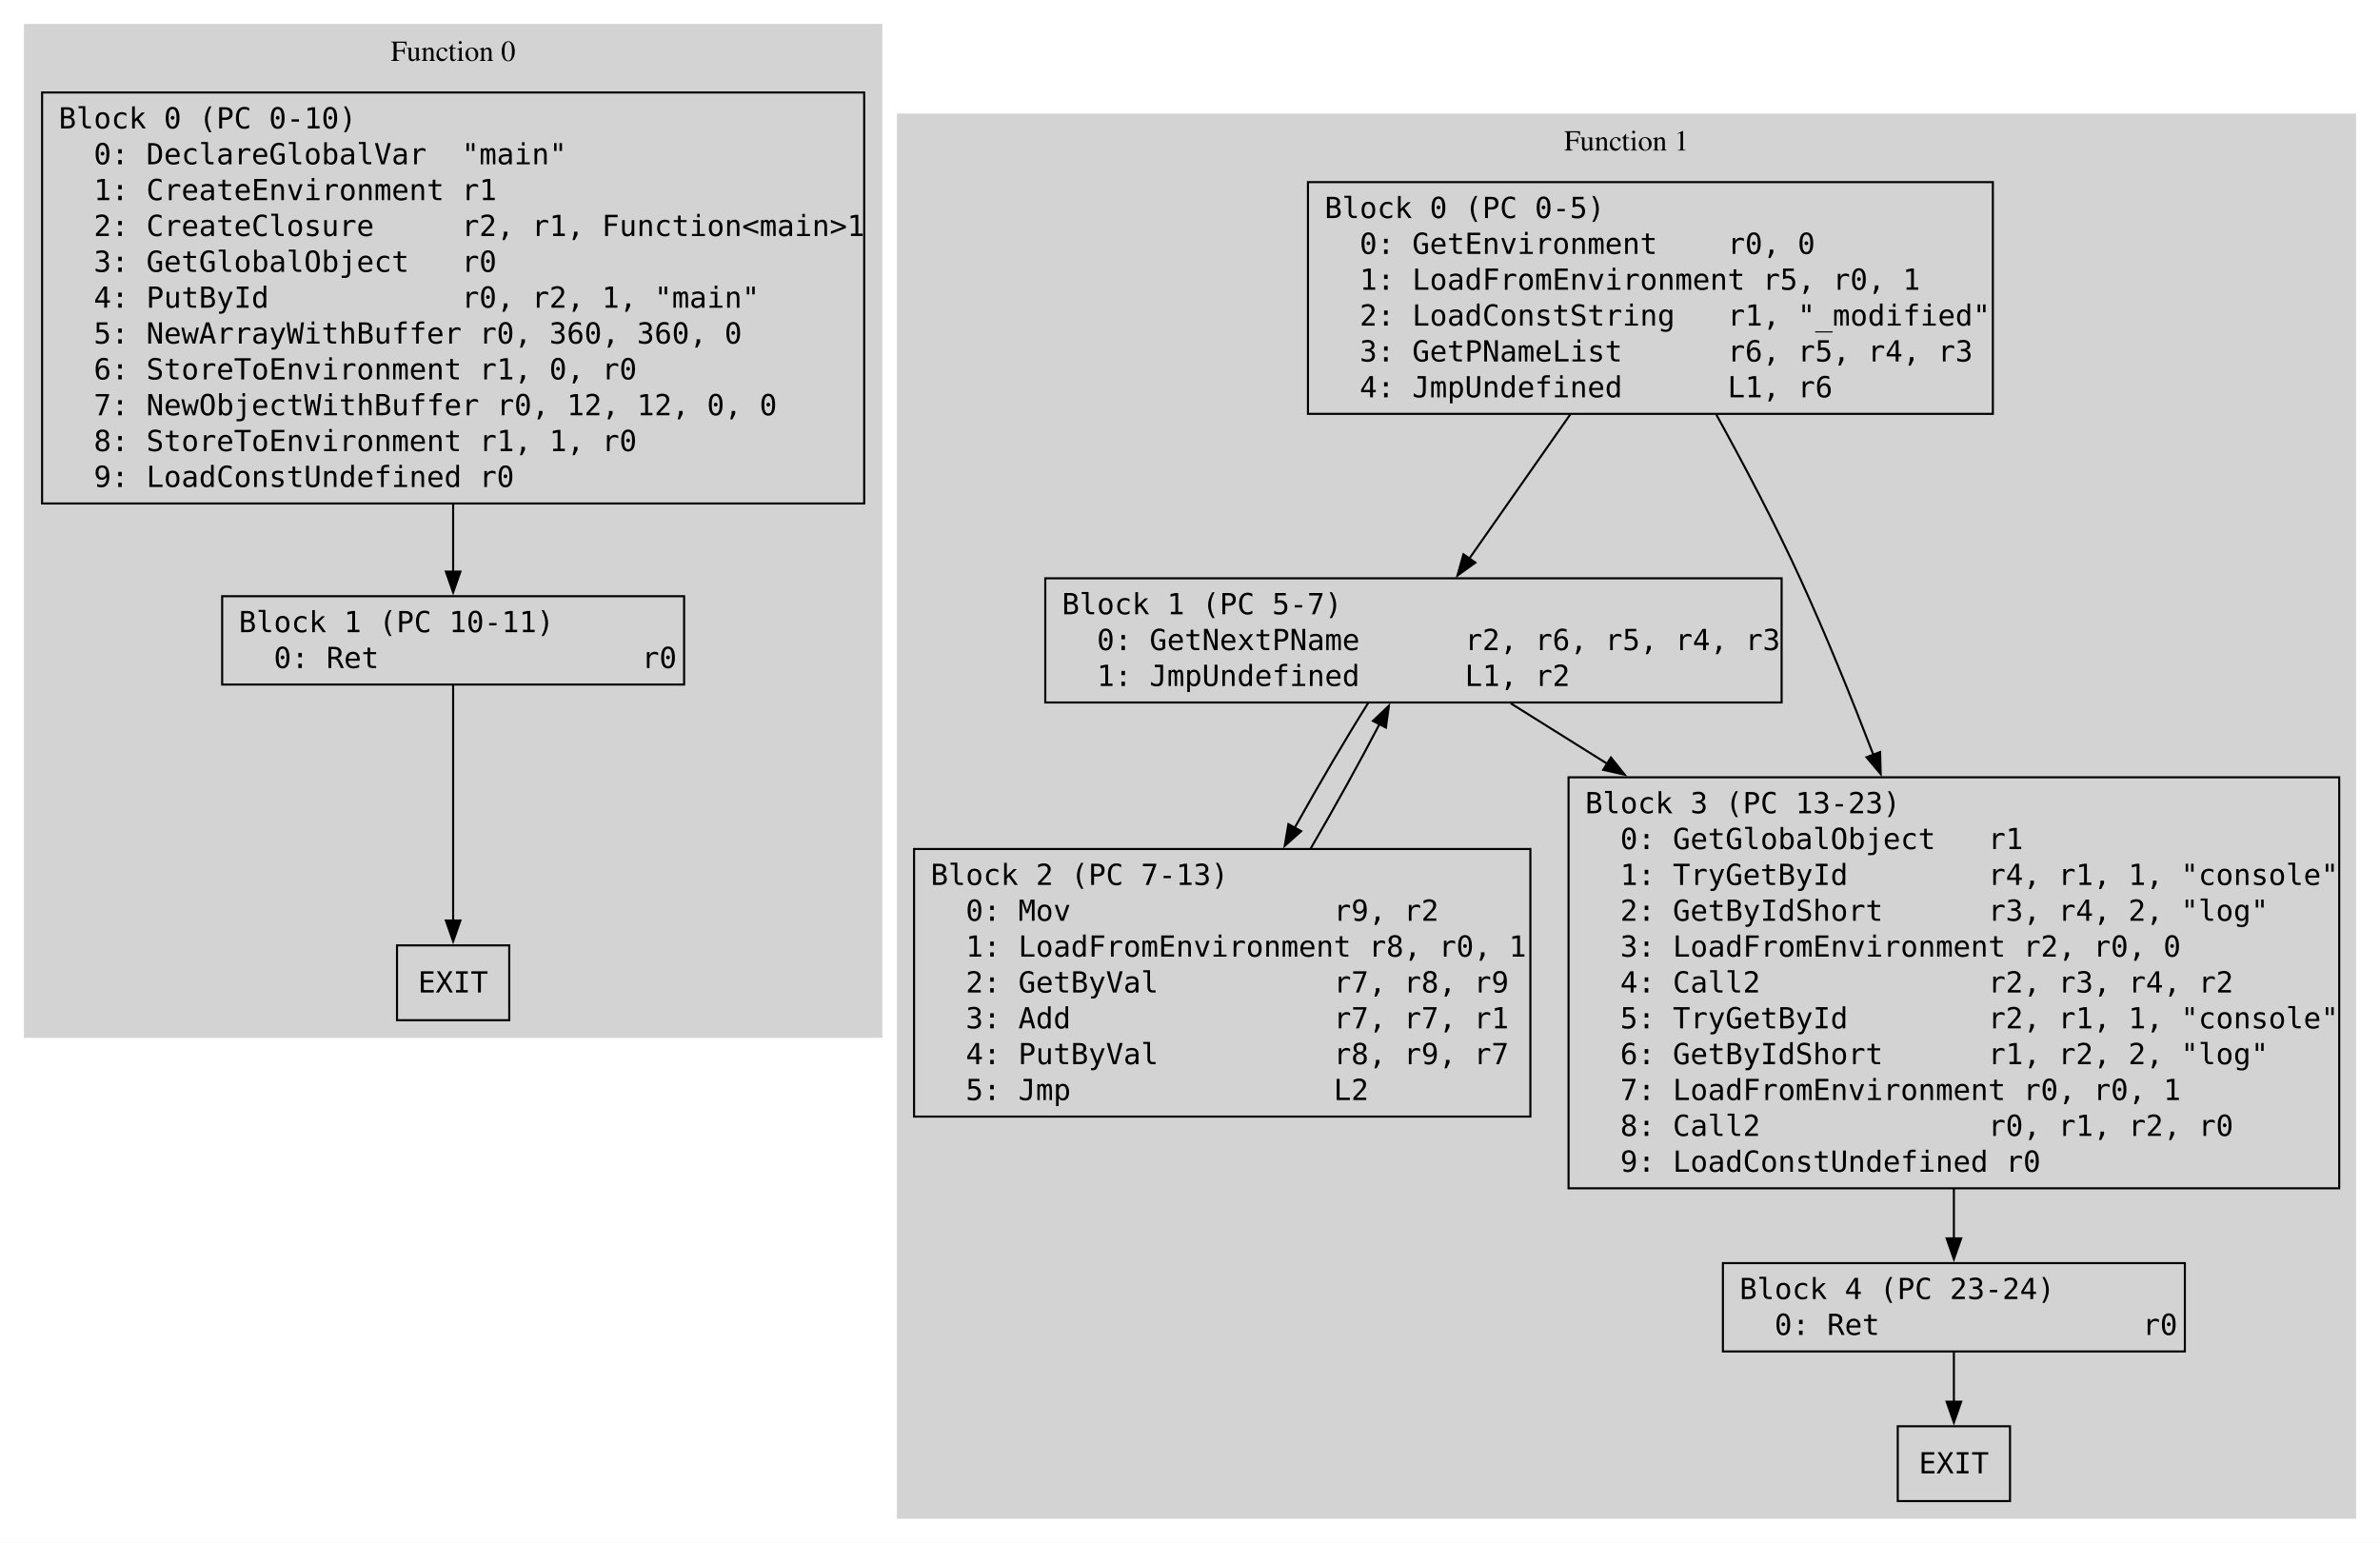
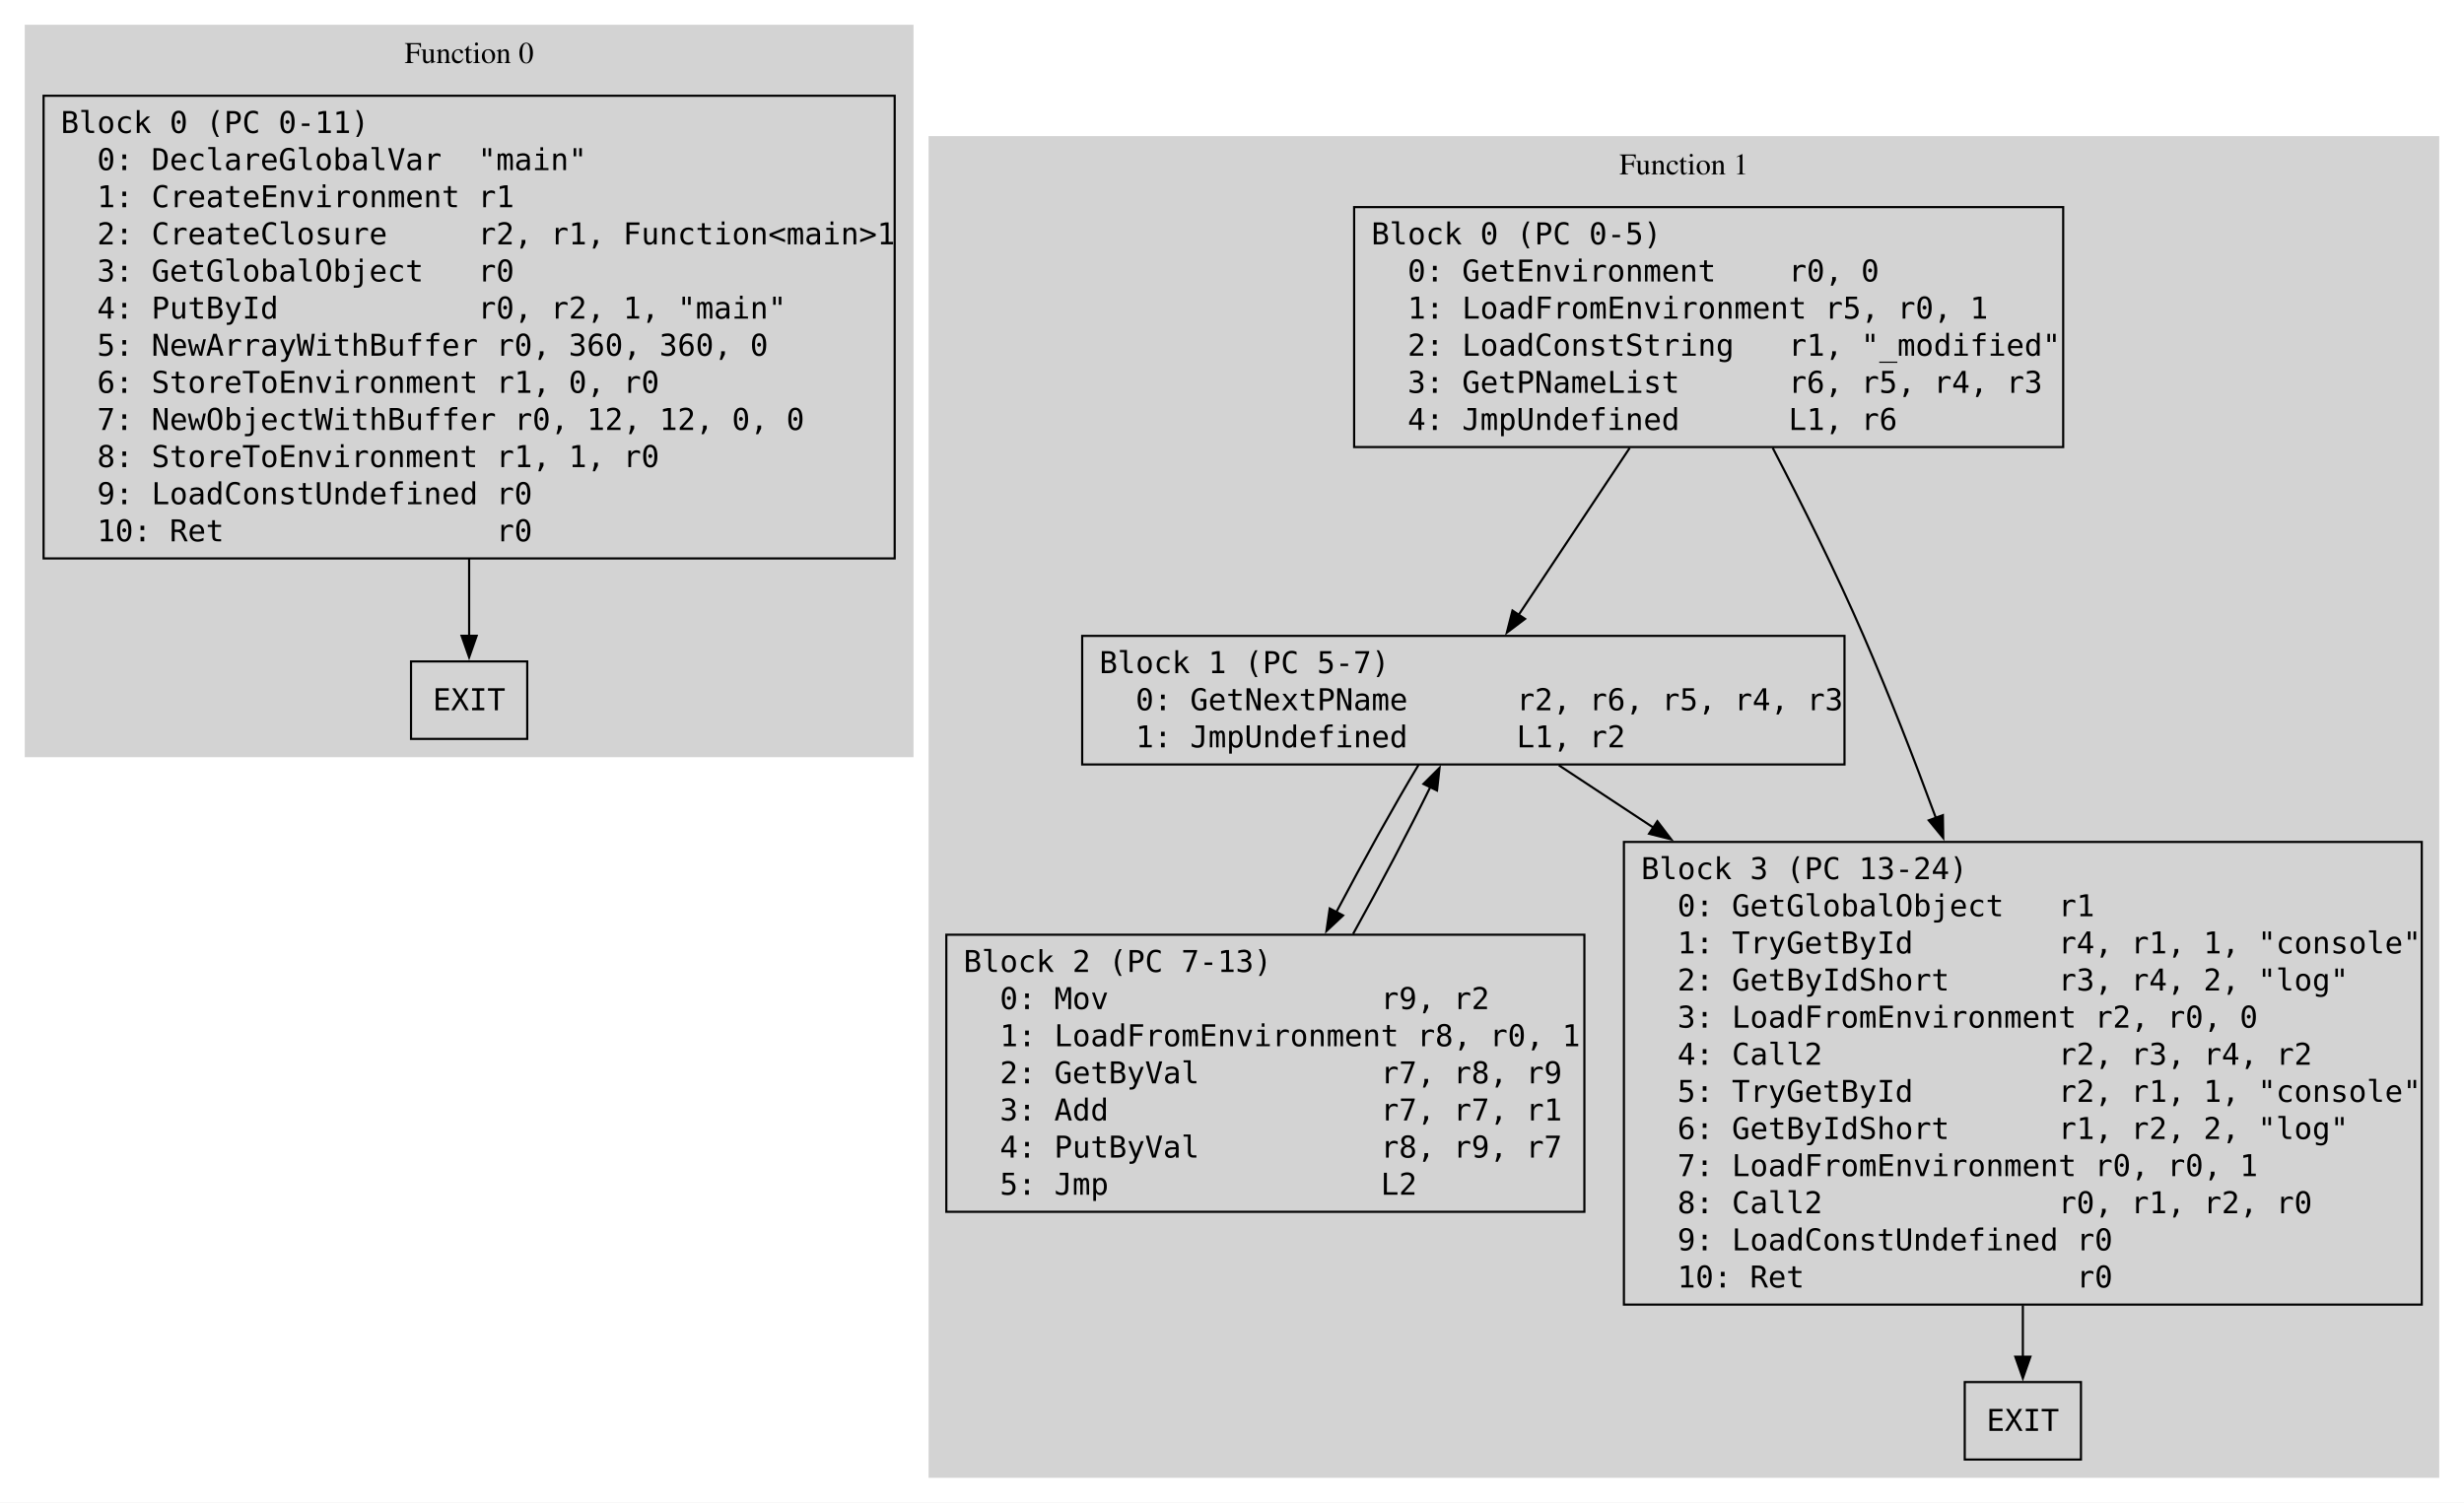
- <svg xmlns="http://www.w3.org/2000/svg" width="1145pt" height="742pt" viewBox="0.00 0.00 1145.00 742.00">
-   <g id="graph0" class="graph" transform="scale(1 1) rotate(0) translate(4 738.25)">
-     <polygon fill="white" stroke="none" points="-4,4 -4,-738.25 1141,-738.25 1141,4 -4,4" />
+ <svg xmlns="http://www.w3.org/2000/svg" width="1145pt" height="698pt" viewBox="0.00 0.00 1145.00 698.00">
+   <g id="graph0" class="graph" transform="scale(1 1) rotate(0) translate(4 694.25)">
+     <polygon fill="white" stroke="none" points="-4,4 -4,-694.25 1141,-694.25 1141,4 -4,4" />
    <g id="clust1" class="cluster">
-       <polygon fill="lightgrey" stroke="lightgrey" points="8,-239.38 8,-726.25 420,-726.25 420,-239.38 8,-239.38" />
-       <text xml:space="preserve" text-anchor="middle" x="214" y="-708.95" font-family="Times,serif" font-size="14.00">Function 0</text>
+       <polygon fill="lightgrey" stroke="lightgrey" points="8,-342.88 8,-682.25 420,-682.25 420,-342.88 8,-342.88" />
+       <text xml:space="preserve" text-anchor="middle" x="214" y="-664.95" font-family="Times,serif" font-size="14.00">Function 0</text>
    </g>
    <g id="clust2" class="cluster">
-       <polygon fill="lightgrey" stroke="lightgrey" points="428,-8 428,-683.12 1129,-683.12 1129,-8 428,-8" />
-       <text xml:space="preserve" text-anchor="middle" x="778.5" y="-665.83" font-family="Times,serif" font-size="14.00">Function 1</text>
+       <polygon fill="lightgrey" stroke="lightgrey" points="428,-8 428,-630.5 1129,-630.5 1129,-8 428,-8" />
+       <text xml:space="preserve" text-anchor="middle" x="778.5" y="-613.2" font-family="Times,serif" font-size="14.00">Function 1</text>
    </g>
    <g id="node1" class="node">
-       <polygon fill="none" stroke="black" points="411.75,-693.75 16.25,-693.75 16.25,-496 411.75,-496 411.75,-693.75" />
-       <text xml:space="preserve" text-anchor="start" x="24.25" y="-676.45" font-family="monospace" font-size="14.00">Block 0 (PC 0-10)</text>
-       <text xml:space="preserve" text-anchor="start" x="24.25" y="-659.2" font-family="monospace" font-size="14.00">  0: DeclareGlobalVar  "main"</text>
-       <text xml:space="preserve" text-anchor="start" x="24.25" y="-641.95" font-family="monospace" font-size="14.00">  1: CreateEnvironment r1</text>
-       <text xml:space="preserve" text-anchor="start" x="24.25" y="-624.7" font-family="monospace" font-size="14.00">  2: CreateClosure     r2, r1, Function&lt;main&gt;1</text>
-       <text xml:space="preserve" text-anchor="start" x="24.25" y="-607.45" font-family="monospace" font-size="14.00">  3: GetGlobalObject   r0</text>
-       <text xml:space="preserve" text-anchor="start" x="24.25" y="-590.2" font-family="monospace" font-size="14.00">  4: PutById           r0, r2, 1, "main"</text>
-       <text xml:space="preserve" text-anchor="start" x="24.25" y="-572.95" font-family="monospace" font-size="14.00">  5: NewArrayWithBuffer r0, 360, 360, 0</text>
-       <text xml:space="preserve" text-anchor="start" x="24.25" y="-555.7" font-family="monospace" font-size="14.00">  6: StoreToEnvironment r1, 0, r0</text>
-       <text xml:space="preserve" text-anchor="start" x="24.25" y="-538.45" font-family="monospace" font-size="14.00">  7: NewObjectWithBuffer r0, 12, 12, 0, 0</text>
-       <text xml:space="preserve" text-anchor="start" x="24.25" y="-521.2" font-family="monospace" font-size="14.00">  8: StoreToEnvironment r1, 1, r0</text>
-       <text xml:space="preserve" text-anchor="start" x="24.25" y="-503.95" font-family="monospace" font-size="14.00">  9: LoadConstUndefined r0</text>
+       <polygon fill="none" stroke="black" points="411.75,-649.75 16.25,-649.75 16.25,-434.75 411.75,-434.75 411.75,-649.75" />
+       <text xml:space="preserve" text-anchor="start" x="24.25" y="-632.45" font-family="monospace" font-size="14.00">Block 0 (PC 0-11)</text>
+       <text xml:space="preserve" text-anchor="start" x="24.25" y="-615.2" font-family="monospace" font-size="14.00">  0: DeclareGlobalVar  "main"</text>
+       <text xml:space="preserve" text-anchor="start" x="24.25" y="-597.95" font-family="monospace" font-size="14.00">  1: CreateEnvironment r1</text>
+       <text xml:space="preserve" text-anchor="start" x="24.25" y="-580.7" font-family="monospace" font-size="14.00">  2: CreateClosure     r2, r1, Function&lt;main&gt;1</text>
+       <text xml:space="preserve" text-anchor="start" x="24.25" y="-563.45" font-family="monospace" font-size="14.00">  3: GetGlobalObject   r0</text>
+       <text xml:space="preserve" text-anchor="start" x="24.25" y="-546.2" font-family="monospace" font-size="14.00">  4: PutById           r0, r2, 1, "main"</text>
+       <text xml:space="preserve" text-anchor="start" x="24.25" y="-528.95" font-family="monospace" font-size="14.00">  5: NewArrayWithBuffer r0, 360, 360, 0</text>
+       <text xml:space="preserve" text-anchor="start" x="24.25" y="-511.7" font-family="monospace" font-size="14.00">  6: StoreToEnvironment r1, 0, r0</text>
+       <text xml:space="preserve" text-anchor="start" x="24.25" y="-494.45" font-family="monospace" font-size="14.00">  7: NewObjectWithBuffer r0, 12, 12, 0, 0</text>
+       <text xml:space="preserve" text-anchor="start" x="24.25" y="-477.2" font-family="monospace" font-size="14.00">  8: StoreToEnvironment r1, 1, r0</text>
+       <text xml:space="preserve" text-anchor="start" x="24.25" y="-459.95" font-family="monospace" font-size="14.00">  9: LoadConstUndefined r0</text>
+       <text xml:space="preserve" text-anchor="start" x="24.25" y="-442.7" font-family="monospace" font-size="14.00">  10: Ret               r0</text>
    </g>
    <g id="node2" class="node">
-       <polygon fill="none" stroke="black" points="325.12,-451.38 102.88,-451.38 102.88,-408.88 325.12,-408.88 325.12,-451.38" />
-       <text xml:space="preserve" text-anchor="start" x="110.88" y="-434.07" font-family="monospace" font-size="14.00">Block 1 (PC 10-11)</text>
-       <text xml:space="preserve" text-anchor="start" x="110.88" y="-416.82" font-family="monospace" font-size="14.00">  0: Ret               r0</text>
+       <polygon fill="none" stroke="black" points="241,-386.88 187,-386.88 187,-350.88 241,-350.88 241,-386.88" />
+       <text xml:space="preserve" text-anchor="middle" x="214" y="-364.2" font-family="monospace" font-size="14.00">EXIT</text>
    </g>
    <g id="edge1" class="edge">
-       <path fill="none" stroke="black" d="M214,-495.92C214,-484.18 214,-472.92 214,-463.18" />
-       <polygon fill="black" stroke="black" points="217.5,-463.24 214,-453.24 210.5,-463.24 217.5,-463.24" />
+       <path fill="none" stroke="black" d="M214,-434.66C214,-421.46 214,-408.95 214,-398.52" />
+       <polygon fill="black" stroke="black" points="217.5,-398.81 214,-388.81 210.5,-398.81 217.5,-398.81" />
    </g>
    <g id="node3" class="node">
-       <polygon fill="none" stroke="black" points="241,-283.38 187,-283.38 187,-247.38 241,-247.38 241,-283.38" />
-       <text xml:space="preserve" text-anchor="middle" x="214" y="-260.7" font-family="monospace" font-size="14.00">EXIT</text>
+       <polygon fill="none" stroke="black" points="954.75,-598 625.25,-598 625.25,-486.5 954.75,-486.5 954.75,-598" />
+       <text xml:space="preserve" text-anchor="start" x="633.25" y="-580.7" font-family="monospace" font-size="14.00">Block 0 (PC 0-5)</text>
+       <text xml:space="preserve" text-anchor="start" x="633.25" y="-563.45" font-family="monospace" font-size="14.00">  0: GetEnvironment    r0, 0</text>
+       <text xml:space="preserve" text-anchor="start" x="633.25" y="-546.2" font-family="monospace" font-size="14.00">  1: LoadFromEnvironment r5, r0, 1</text>
+       <text xml:space="preserve" text-anchor="start" x="633.25" y="-528.95" font-family="monospace" font-size="14.00">  2: LoadConstString   r1, "_modified"</text>
+       <text xml:space="preserve" text-anchor="start" x="633.25" y="-511.7" font-family="monospace" font-size="14.00">  3: GetPNameList      r6, r5, r4, r3</text>
+       <text xml:space="preserve" text-anchor="start" x="633.25" y="-494.45" font-family="monospace" font-size="14.00">  4: JmpUndefined      L1, r6</text>
+     </g>
+     <g id="node4" class="node">
+       <polygon fill="none" stroke="black" points="853.12,-398.75 498.88,-398.75 498.88,-339 853.12,-339 853.12,-398.75" />
+       <text xml:space="preserve" text-anchor="start" x="506.88" y="-381.45" font-family="monospace" font-size="14.00">Block 1 (PC 5-7)</text>
+       <text xml:space="preserve" text-anchor="start" x="506.88" y="-364.2" font-family="monospace" font-size="14.00">  0: GetNextPName      r2, r6, r5, r4, r3</text>
+       <text xml:space="preserve" text-anchor="start" x="506.88" y="-346.95" font-family="monospace" font-size="14.00">  1: JmpUndefined      L1, r2</text>
+     </g>
+     <g id="edge3" class="edge">
+       <path fill="none" stroke="black" d="M753.3,-486.08C736.44,-460.74 716.86,-431.3 701.62,-408.39" />
+       <polygon fill="black" stroke="black" points="704.67,-406.65 696.22,-400.27 698.84,-410.53 704.67,-406.65" />
+     </g>
+     <g id="node6" class="node">
+       <polygon fill="none" stroke="black" points="1121.38,-303 750.62,-303 750.62,-88 1121.38,-88 1121.38,-303" />
+       <text xml:space="preserve" text-anchor="start" x="758.62" y="-285.7" font-family="monospace" font-size="14.00">Block 3 (PC 13-24)</text>
+       <text xml:space="preserve" text-anchor="start" x="758.62" y="-268.45" font-family="monospace" font-size="14.00">  0: GetGlobalObject   r1</text>
+       <text xml:space="preserve" text-anchor="start" x="758.62" y="-251.2" font-family="monospace" font-size="14.00">  1: TryGetById        r4, r1, 1, "console"</text>
+       <text xml:space="preserve" text-anchor="start" x="758.62" y="-233.95" font-family="monospace" font-size="14.00">  2: GetByIdShort      r3, r4, 2, "log"</text>
+       <text xml:space="preserve" text-anchor="start" x="758.62" y="-216.7" font-family="monospace" font-size="14.00">  3: LoadFromEnvironment r2, r0, 0</text>
+       <text xml:space="preserve" text-anchor="start" x="758.62" y="-199.45" font-family="monospace" font-size="14.00">  4: Call2             r2, r3, r4, r2</text>
+       <text xml:space="preserve" text-anchor="start" x="758.62" y="-182.2" font-family="monospace" font-size="14.00">  5: TryGetById        r2, r1, 1, "console"</text>
+       <text xml:space="preserve" text-anchor="start" x="758.62" y="-164.95" font-family="monospace" font-size="14.00">  6: GetByIdShort      r1, r2, 2, "log"</text>
+       <text xml:space="preserve" text-anchor="start" x="758.62" y="-147.7" font-family="monospace" font-size="14.00">  7: LoadFromEnvironment r0, r0, 1</text>
+       <text xml:space="preserve" text-anchor="start" x="758.62" y="-130.45" font-family="monospace" font-size="14.00">  8: Call2             r0, r1, r2, r0</text>
+       <text xml:space="preserve" text-anchor="start" x="758.62" y="-113.2" font-family="monospace" font-size="14.00">  9: LoadConstUndefined r0</text>
+       <text xml:space="preserve" text-anchor="start" x="758.62" y="-95.95" font-family="monospace" font-size="14.00">  10: Ret               r0</text>
    </g>
    <g id="edge2" class="edge">
-       <path fill="none" stroke="black" d="M214,-408.51C214,-379.84 214,-327.8 214,-295.27" />
-       <polygon fill="black" stroke="black" points="217.5,-295.36 214,-285.36 210.5,-295.36 217.5,-295.36" />
-     </g>
-     <g id="node4" class="node">
-       <polygon fill="none" stroke="black" points="954.75,-650.62 625.25,-650.62 625.25,-539.12 954.75,-539.12 954.75,-650.62" />
-       <text xml:space="preserve" text-anchor="start" x="633.25" y="-633.33" font-family="monospace" font-size="14.00">Block 0 (PC 0-5)</text>
-       <text xml:space="preserve" text-anchor="start" x="633.25" y="-616.08" font-family="monospace" font-size="14.00">  0: GetEnvironment    r0, 0</text>
-       <text xml:space="preserve" text-anchor="start" x="633.25" y="-598.83" font-family="monospace" font-size="14.00">  1: LoadFromEnvironment r5, r0, 1</text>
-       <text xml:space="preserve" text-anchor="start" x="633.25" y="-581.58" font-family="monospace" font-size="14.00">  2: LoadConstString   r1, "_modified"</text>
-       <text xml:space="preserve" text-anchor="start" x="633.25" y="-564.33" font-family="monospace" font-size="14.00">  3: GetPNameList      r6, r5, r4, r3</text>
-       <text xml:space="preserve" text-anchor="start" x="633.25" y="-547.08" font-family="monospace" font-size="14.00">  4: JmpUndefined      L1, r6</text>
+       <path fill="none" stroke="black" d="M819.74,-486.14C833.36,-459.99 849.26,-428.12 862,-398.75 873.74,-371.68 885.28,-342.08 895.62,-314.08" />
+       <polygon fill="black" stroke="black" points="898.84,-315.45 899,-304.86 892.27,-313.04 898.84,-315.45" />
    </g>
    <g id="node5" class="node">
-       <polygon fill="none" stroke="black" points="853.12,-460 498.88,-460 498.88,-400.25 853.12,-400.25 853.12,-460" />
-       <text xml:space="preserve" text-anchor="start" x="506.88" y="-442.7" font-family="monospace" font-size="14.00">Block 1 (PC 5-7)</text>
-       <text xml:space="preserve" text-anchor="start" x="506.88" y="-425.45" font-family="monospace" font-size="14.00">  0: GetNextPName      r2, r6, r5, r4, r3</text>
-       <text xml:space="preserve" text-anchor="start" x="506.88" y="-408.2" font-family="monospace" font-size="14.00">  1: JmpUndefined      L1, r2</text>
+       <polygon fill="none" stroke="black" points="732.25,-259.88 435.75,-259.88 435.75,-131.12 732.25,-131.12 732.25,-259.88" />
+       <text xml:space="preserve" text-anchor="start" x="443.75" y="-242.57" font-family="monospace" font-size="14.00">Block 2 (PC 7-13)</text>
+       <text xml:space="preserve" text-anchor="start" x="443.75" y="-225.32" font-family="monospace" font-size="14.00">  0: Mov               r9, r2</text>
+       <text xml:space="preserve" text-anchor="start" x="443.75" y="-208.07" font-family="monospace" font-size="14.00">  1: LoadFromEnvironment r8, r0, 1</text>
+       <text xml:space="preserve" text-anchor="start" x="443.75" y="-190.82" font-family="monospace" font-size="14.00">  2: GetByVal          r7, r8, r9</text>
+       <text xml:space="preserve" text-anchor="start" x="443.75" y="-173.57" font-family="monospace" font-size="14.00">  3: Add               r7, r7, r1</text>
+       <text xml:space="preserve" text-anchor="start" x="443.75" y="-156.32" font-family="monospace" font-size="14.00">  4: PutByVal          r8, r9, r7</text>
+       <text xml:space="preserve" text-anchor="start" x="443.75" y="-139.07" font-family="monospace" font-size="14.00">  5: Jmp               L2</text>
+     </g>
+     <g id="edge5" class="edge">
+       <path fill="none" stroke="black" d="M655.18,-338.8C643.82,-319.92 629.62,-294.39 616.86,-270.17" />
+       <polygon fill="black" stroke="black" points="620.11,-268.84 612.38,-261.6 613.91,-272.08 620.11,-268.84" />
    </g>
    <g id="edge4" class="edge">
-       <path fill="none" stroke="black" d="M751.4,-538.78C735.46,-516.01 717.35,-490.16 702.89,-469.51" />
-       <polygon fill="black" stroke="black" points="705.78,-467.54 697.18,-461.36 700.05,-471.55 705.78,-467.54" />
+       <path fill="none" stroke="black" d="M720.4,-338.61C733.37,-330.06 748.39,-320.16 764.35,-309.64" />
+       <polygon fill="black" stroke="black" points="766.16,-312.64 772.58,-304.22 762.3,-306.8 766.16,-312.64" />
+     </g>
+     <g id="edge6" class="edge">
+       <path fill="none" stroke="black" d="M624.78,-260.26C637.54,-283.23 650.82,-308.45 660.75,-328.71" />
+       <polygon fill="black" stroke="black" points="657.46,-329.95 664.95,-337.44 663.77,-326.91 657.46,-329.95" />
    </g>
    <g id="node7" class="node">
-       <polygon fill="none" stroke="black" points="1121.38,-364.25 750.62,-364.25 750.62,-166.5 1121.38,-166.5 1121.38,-364.25" />
-       <text xml:space="preserve" text-anchor="start" x="758.62" y="-346.95" font-family="monospace" font-size="14.00">Block 3 (PC 13-23)</text>
-       <text xml:space="preserve" text-anchor="start" x="758.62" y="-329.7" font-family="monospace" font-size="14.00">  0: GetGlobalObject   r1</text>
-       <text xml:space="preserve" text-anchor="start" x="758.62" y="-312.45" font-family="monospace" font-size="14.00">  1: TryGetById        r4, r1, 1, "console"</text>
-       <text xml:space="preserve" text-anchor="start" x="758.62" y="-295.2" font-family="monospace" font-size="14.00">  2: GetByIdShort      r3, r4, 2, "log"</text>
-       <text xml:space="preserve" text-anchor="start" x="758.62" y="-277.95" font-family="monospace" font-size="14.00">  3: LoadFromEnvironment r2, r0, 0</text>
-       <text xml:space="preserve" text-anchor="start" x="758.62" y="-260.7" font-family="monospace" font-size="14.00">  4: Call2             r2, r3, r4, r2</text>
-       <text xml:space="preserve" text-anchor="start" x="758.62" y="-243.45" font-family="monospace" font-size="14.00">  5: TryGetById        r2, r1, 1, "console"</text>
-       <text xml:space="preserve" text-anchor="start" x="758.62" y="-226.2" font-family="monospace" font-size="14.00">  6: GetByIdShort      r1, r2, 2, "log"</text>
-       <text xml:space="preserve" text-anchor="start" x="758.62" y="-208.95" font-family="monospace" font-size="14.00">  7: LoadFromEnvironment r0, r0, 1</text>
-       <text xml:space="preserve" text-anchor="start" x="758.62" y="-191.7" font-family="monospace" font-size="14.00">  8: Call2             r0, r1, r2, r0</text>
-       <text xml:space="preserve" text-anchor="start" x="758.62" y="-174.45" font-family="monospace" font-size="14.00">  9: LoadConstUndefined r0</text>
-     </g>
-     <g id="edge3" class="edge">
-       <path fill="none" stroke="black" d="M821.75,-538.67C834.93,-514.83 849.92,-486.4 862,-460 874.42,-432.87 886.55,-403.01 897.29,-375.02" />
-       <polygon fill="black" stroke="black" points="900.51,-376.4 900.79,-365.81 893.96,-373.91 900.51,-376.4" />
-     </g>
-     <g id="node6" class="node">
-       <polygon fill="none" stroke="black" points="732.25,-329.75 435.75,-329.75 435.75,-201 732.25,-201 732.25,-329.75" />
-       <text xml:space="preserve" text-anchor="start" x="443.75" y="-312.45" font-family="monospace" font-size="14.00">Block 2 (PC 7-13)</text>
-       <text xml:space="preserve" text-anchor="start" x="443.75" y="-295.2" font-family="monospace" font-size="14.00">  0: Mov               r9, r2</text>
-       <text xml:space="preserve" text-anchor="start" x="443.75" y="-277.95" font-family="monospace" font-size="14.00">  1: LoadFromEnvironment r8, r0, 1</text>
-       <text xml:space="preserve" text-anchor="start" x="443.75" y="-260.7" font-family="monospace" font-size="14.00">  2: GetByVal          r7, r8, r9</text>
-       <text xml:space="preserve" text-anchor="start" x="443.75" y="-243.45" font-family="monospace" font-size="14.00">  3: Add               r7, r7, r1</text>
-       <text xml:space="preserve" text-anchor="start" x="443.75" y="-226.2" font-family="monospace" font-size="14.00">  4: PutByVal          r8, r9, r7</text>
-       <text xml:space="preserve" text-anchor="start" x="443.75" y="-208.95" font-family="monospace" font-size="14.00">  5: Jmp               L2</text>
-     </g>
-     <g id="edge6" class="edge">
-       <path fill="none" stroke="black" d="M654.24,-400.03C643.64,-383.22 630.75,-361.24 618.89,-339.98" />
-       <polygon fill="black" stroke="black" points="621.97,-338.33 614.07,-331.28 615.85,-341.72 621.97,-338.33" />
-     </g>
-     <g id="edge5" class="edge">
-       <path fill="none" stroke="black" d="M722.78,-399.84C736.6,-391.19 752.58,-381.19 769.45,-370.63" />
-       <polygon fill="black" stroke="black" points="771.01,-373.78 777.63,-365.51 767.29,-367.85 771.01,-373.78" />
-     </g>
-     <g id="edge7" class="edge">
-       <path fill="none" stroke="black" d="M626.55,-329.96C638.31,-350.18 650.37,-371.95 659.71,-389.92" />
-       <polygon fill="black" stroke="black" points="656.52,-391.37 664.18,-398.68 662.75,-388.18 656.52,-391.37" />
-     </g>
-     <g id="node8" class="node">
-       <polygon fill="none" stroke="black" points="1047.12,-130.5 824.88,-130.5 824.88,-88 1047.12,-88 1047.12,-130.5" />
-       <text xml:space="preserve" text-anchor="start" x="832.88" y="-113.2" font-family="monospace" font-size="14.00">Block 4 (PC 23-24)</text>
-       <text xml:space="preserve" text-anchor="start" x="832.88" y="-95.95" font-family="monospace" font-size="14.00">  0: Ret               r0</text>
-     </g>
-     <g id="edge8" class="edge">
-       <path fill="none" stroke="black" d="M936,-166.33C936,-157.81 936,-149.66 936,-142.34" />
-       <polygon fill="black" stroke="black" points="939.5,-142.41 936,-132.41 932.5,-142.41 939.5,-142.41" />
-     </g>
-     <g id="node9" class="node">
      <polygon fill="none" stroke="black" points="963,-52 909,-52 909,-16 963,-16 963,-52" />
      <text xml:space="preserve" text-anchor="middle" x="936" y="-29.32" font-family="monospace" font-size="14.00">EXIT</text>
    </g>
-     <g id="edge9" class="edge">
-       <path fill="none" stroke="black" d="M936,-87.85C936,-80.34 936,-71.69 936,-63.59" />
-       <polygon fill="black" stroke="black" points="939.5,-63.83 936,-53.83 932.5,-63.83 939.5,-63.83" />
+     <g id="edge7" class="edge">
+       <path fill="none" stroke="black" d="M936,-87.67C936,-79.05 936,-70.91 936,-63.72" />
+       <polygon fill="black" stroke="black" points="939.5,-63.78 936,-53.78 932.5,-63.78 939.5,-63.78" />
    </g>
  </g>
</svg>
